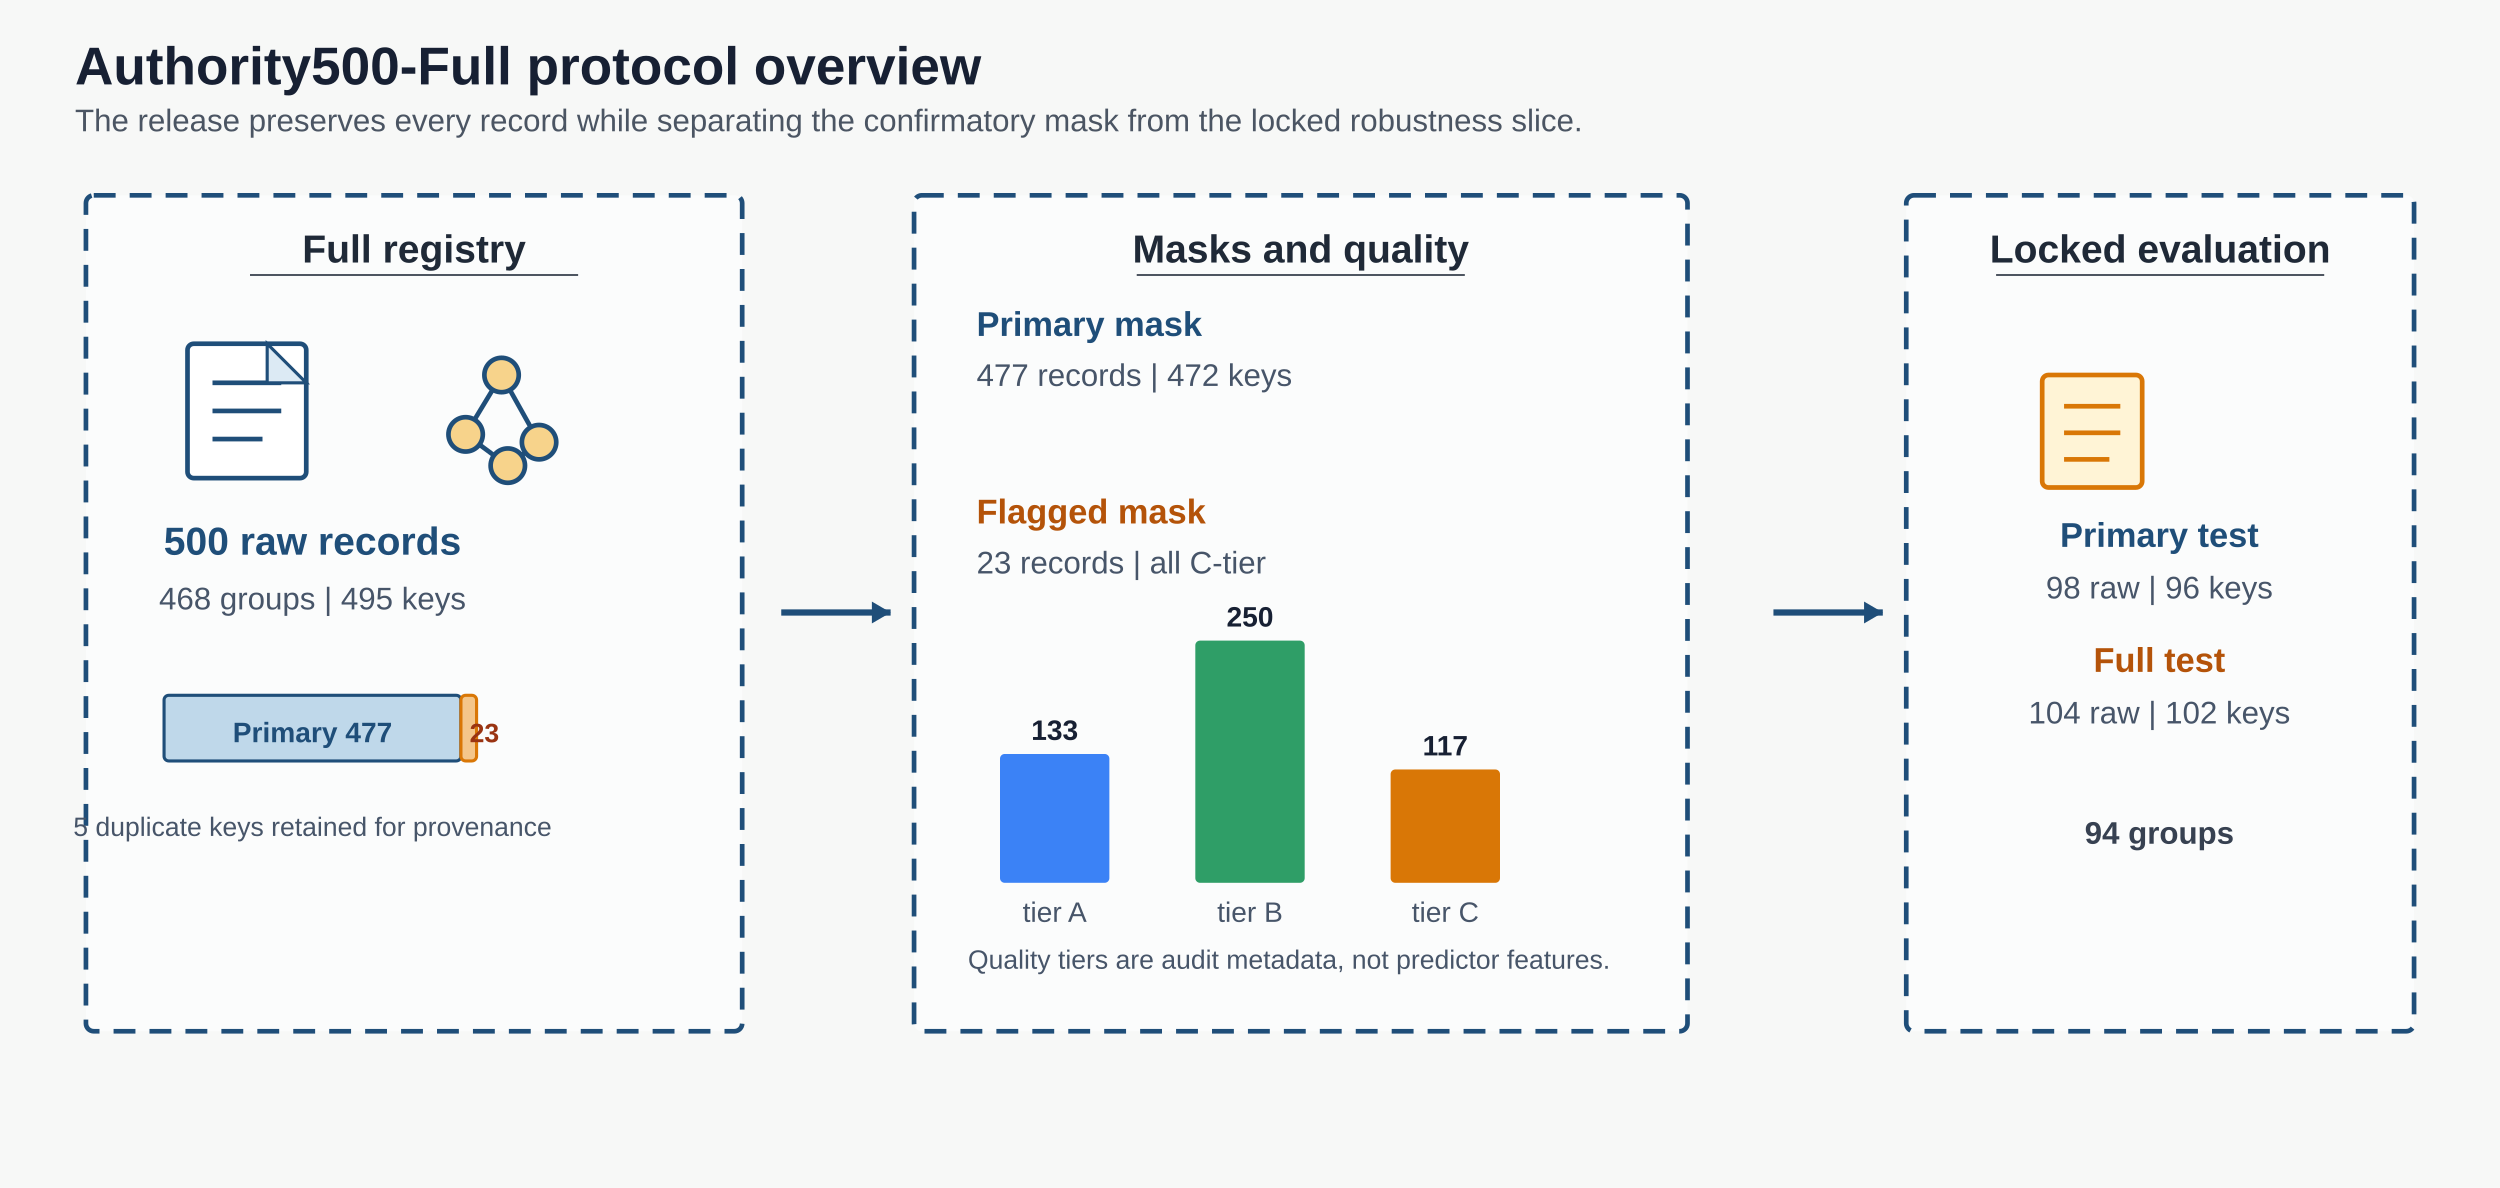
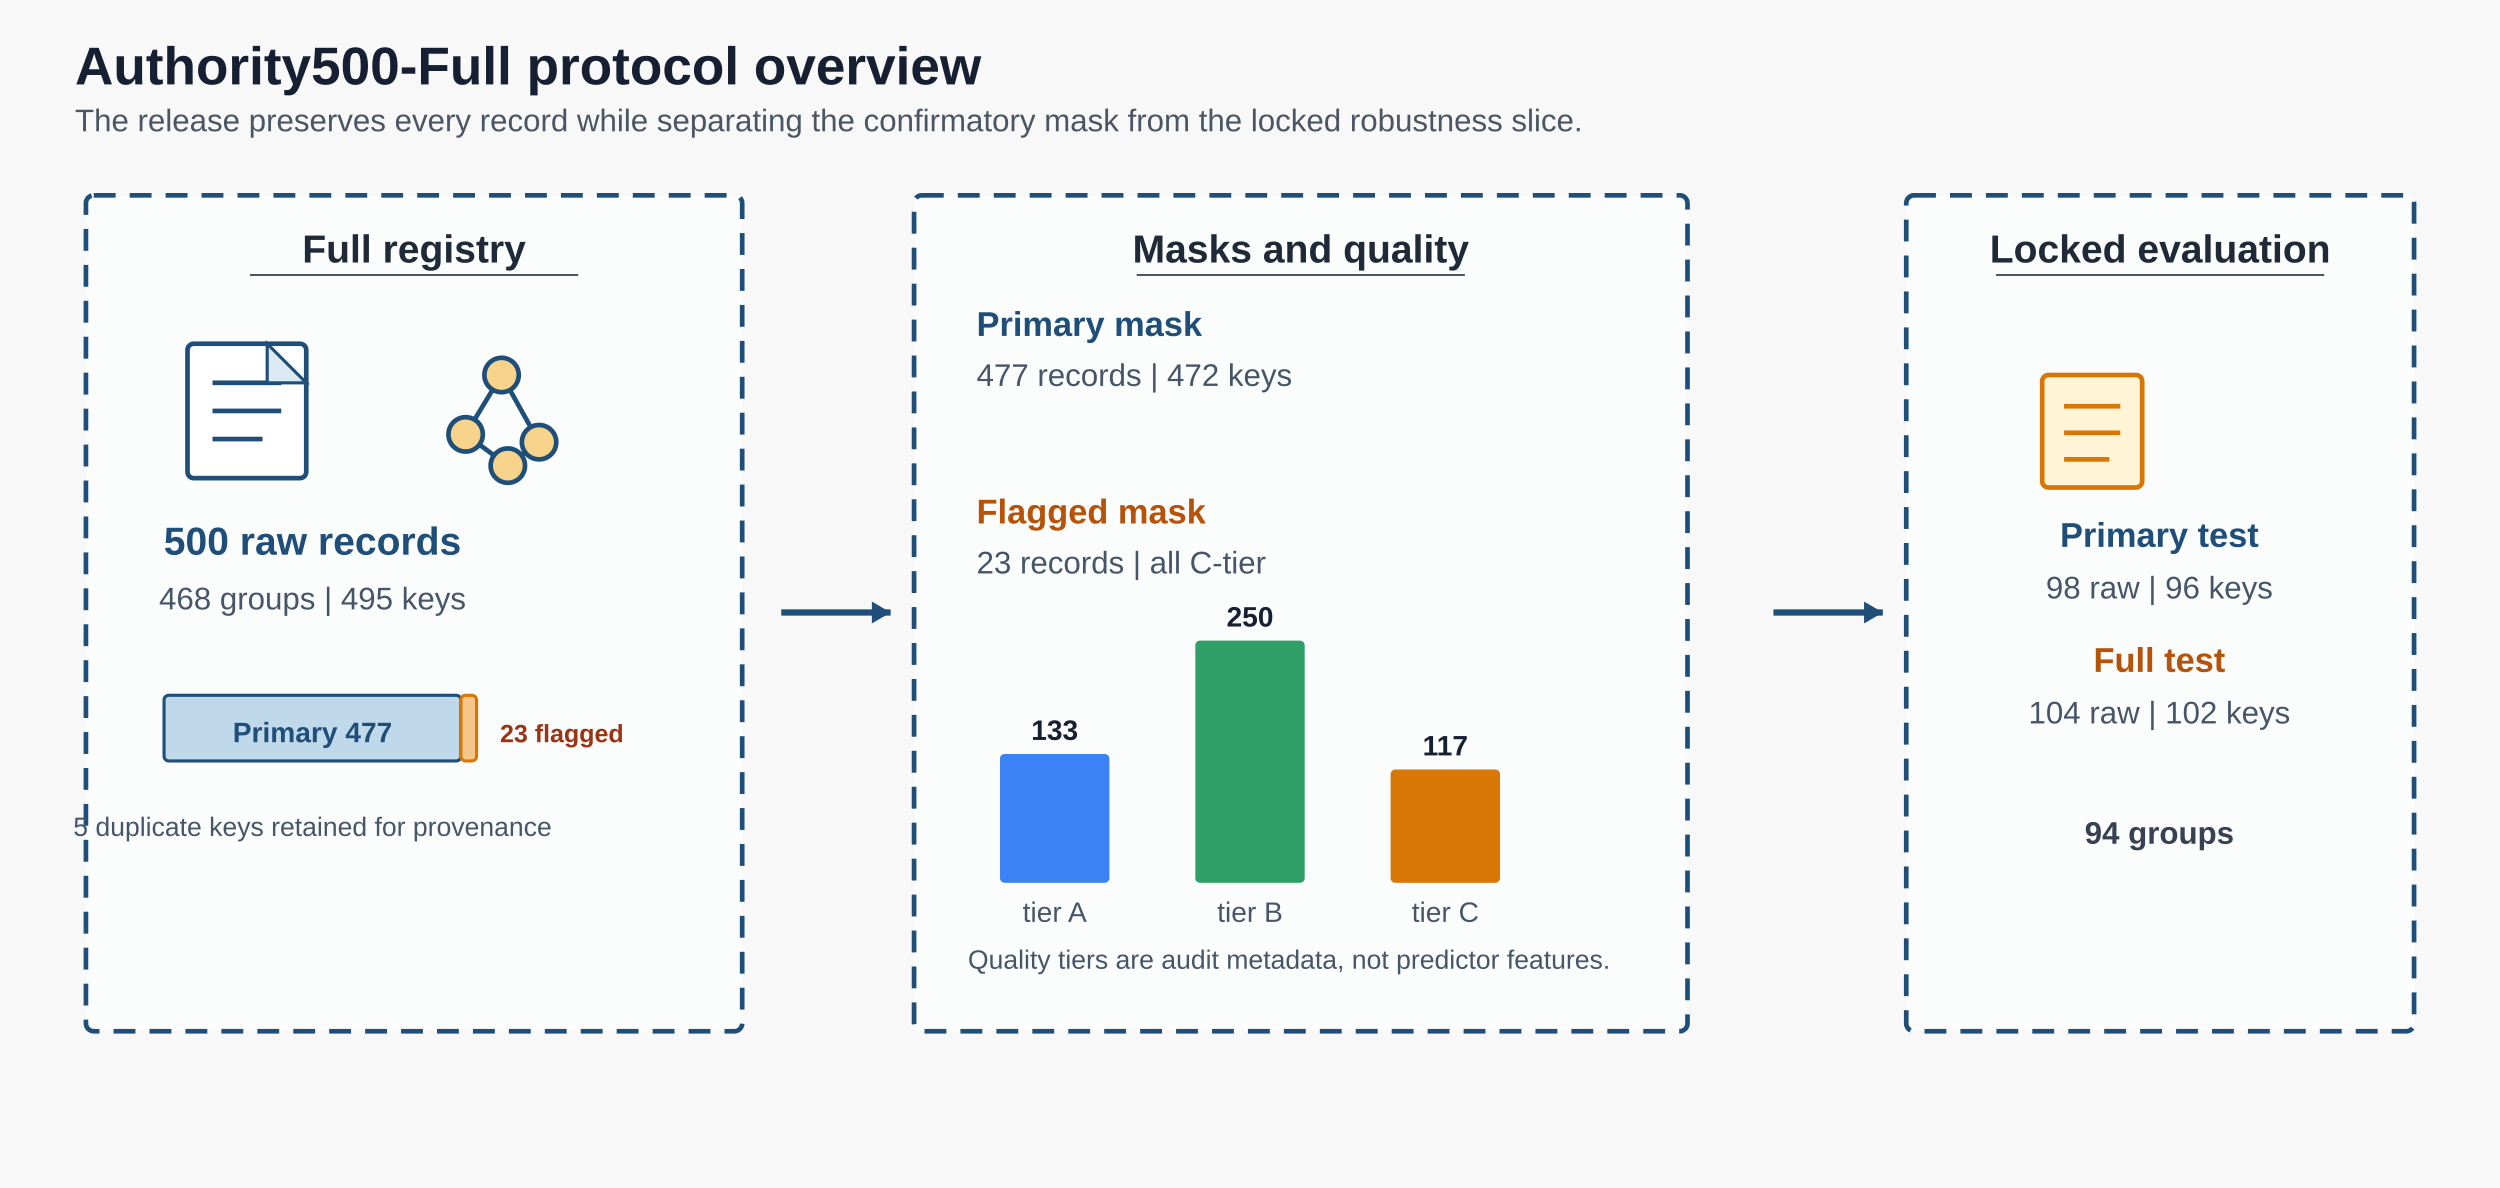
<svg xmlns="http://www.w3.org/2000/svg" width="1600" height="760" viewBox="0 0 1600 760">
  <rect width="100%" height="100%" fill="#FFFFFF" />
  <rect width="1600" height="760" fill="#F7F8F7" />
  <text x="48" y="54" font-family="Arial, Helvetica, sans-serif" font-size="34px" font-weight="700" text-anchor="start" fill="#172033">Authority500-Full protocol overview</text>
  <text x="48" y="84" font-family="Arial, Helvetica, sans-serif" font-size="20px" font-weight="400" text-anchor="start" fill="#4B5563">The release preserves every record while separating the confirmatory mask from the locked robustness slice.</text>
  <rect x="55" y="125" width="420" height="535" rx="5" fill="#FBFCFC" stroke="#1F4E79" stroke-width="3" stroke-dasharray="14 9" />
  <text x="265.0" y="168" font-family="Arial, Helvetica, sans-serif" font-size="25px" font-weight="700" text-anchor="middle" fill="#1F2937">Full registry</text>
  <line x1="160.0" y1="176" x2="370.0" y2="176" stroke="#1F2937" stroke-width="1" />
  <rect x="120" y="220" width="76" height="86" rx="4" fill="#FFFFFF" stroke="#1F4E79" stroke-width="3" />
  <line x1="136" y1="245" x2="180" y2="245" stroke="#1F4E79" stroke-width="3" />
  <line x1="136" y1="263" x2="180" y2="263" stroke="#1F4E79" stroke-width="3" />
  <line x1="136" y1="281" x2="168" y2="281" stroke="#1F4E79" stroke-width="3" />
  <path d="M171 220 L196 245 L171 245 Z" fill="#DCEAF4" stroke="#1F4E79" stroke-width="2" />
  <line x1="298" y1="278" x2="321" y2="240" stroke="#1F4E79" stroke-width="3" />
  <line x1="321" y1="240" x2="345" y2="283" stroke="#1F4E79" stroke-width="3" />
  <line x1="298" y1="278" x2="325" y2="298" stroke="#1F4E79" stroke-width="3" />
  <line x1="325" y1="298" x2="345" y2="283" stroke="#1F4E79" stroke-width="3" />
  <circle cx="298" cy="278" r="11" fill="#F7D38B" stroke="#1F4E79" stroke-width="3" />
  <circle cx="321" cy="240" r="11" fill="#F7D38B" stroke="#1F4E79" stroke-width="3" />
  <circle cx="345" cy="283" r="11" fill="#F7D38B" stroke="#1F4E79" stroke-width="3" />
  <circle cx="325" cy="298" r="11" fill="#F7D38B" stroke="#1F4E79" stroke-width="3" />
  <text x="200" y="355" font-family="Arial, Helvetica, sans-serif" font-size="25px" font-weight="700" text-anchor="middle" fill="#1F4E79">500 raw records</text>
  <text x="200" y="390" font-family="Arial, Helvetica, sans-serif" font-size="20px" font-weight="400" text-anchor="middle" fill="#475569">468 groups | 495 keys</text>
  <rect x="105" y="445" width="190" height="42" rx="3" fill="#BFD8EA" stroke="#1F4E79" stroke-width="2" />
  <rect x="295" y="445" width="10" height="42" rx="3" fill="#F4C68A" stroke="#D97706" stroke-width="2" />
  <text x="200" y="475" font-family="Arial, Helvetica, sans-serif" font-size="18px" font-weight="700" text-anchor="middle" fill="#1F4E79">Primary 477</text>
-   <text x="310" y="475" font-family="Arial, Helvetica, sans-serif" font-size="17px" font-weight="700" text-anchor="middle" fill="#9A3412">23</text>
+   <text x="320" y="475" font-family="Arial, Helvetica, sans-serif" font-size="16px" font-weight="700" text-anchor="start" fill="#9A3412">23 flagged</text>
  <text x="200" y="535" font-family="Arial, Helvetica, sans-serif" font-size="17px" font-weight="400" text-anchor="middle" fill="#475569">5 duplicate keys retained for provenance</text>
  <line x1="500" y1="392" x2="570" y2="392" stroke="#1F4E79" stroke-width="4" />
  <polygon points="570,392 558,385 558,399" fill="#1F4E79" />
  <rect x="585" y="125" width="495" height="535" rx="5" fill="#FBFCFC" stroke="#1F4E79" stroke-width="3" stroke-dasharray="14 9" />
  <text x="832.5" y="168" font-family="Arial, Helvetica, sans-serif" font-size="25px" font-weight="700" text-anchor="middle" fill="#1F2937">Masks and quality</text>
  <line x1="727.5" y1="176" x2="937.5" y2="176" stroke="#1F2937" stroke-width="1" />
  <text x="625" y="215" font-family="Arial, Helvetica, sans-serif" font-size="22px" font-weight="700" text-anchor="start" fill="#1F4E79">Primary mask</text>
  <text x="625" y="247" font-family="Arial, Helvetica, sans-serif" font-size="20px" font-weight="400" text-anchor="start" fill="#475569">477 records | 472 keys</text>
  <text x="625" y="335" font-family="Arial, Helvetica, sans-serif" font-size="22px" font-weight="700" text-anchor="start" fill="#B45309">Flagged mask</text>
  <text x="625" y="367" font-family="Arial, Helvetica, sans-serif" font-size="20px" font-weight="400" text-anchor="start" fill="#475569">23 records | all C-tier</text>
  <rect x="640" y="482.54" width="70" height="82.46" rx="3" fill="#3B82F6" stroke="#3B82F6" stroke-width="0" />
  <text x="675.0" y="473.54" font-family="Arial, Helvetica, sans-serif" font-size="18px" font-weight="700" text-anchor="middle" fill="#172033">133</text>
  <text x="675.0" y="590" font-family="Arial, Helvetica, sans-serif" font-size="18px" font-weight="400" text-anchor="middle" fill="#475569">tier A</text>
  <rect x="765" y="410.0" width="70" height="155.0" rx="3" fill="#2F9E67" stroke="#2F9E67" stroke-width="0" />
  <text x="800.0" y="401.0" font-family="Arial, Helvetica, sans-serif" font-size="18px" font-weight="700" text-anchor="middle" fill="#172033">250</text>
  <text x="800.0" y="590" font-family="Arial, Helvetica, sans-serif" font-size="18px" font-weight="400" text-anchor="middle" fill="#475569">tier B</text>
  <rect x="890" y="492.46" width="70" height="72.54" rx="3" fill="#D97706" stroke="#D97706" stroke-width="0" />
  <text x="925.0" y="483.46" font-family="Arial, Helvetica, sans-serif" font-size="18px" font-weight="700" text-anchor="middle" fill="#172033">117</text>
  <text x="925.0" y="590" font-family="Arial, Helvetica, sans-serif" font-size="18px" font-weight="400" text-anchor="middle" fill="#475569">tier C</text>
  <text x="825" y="620" font-family="Arial, Helvetica, sans-serif" font-size="17px" font-weight="400" text-anchor="middle" fill="#475569">Quality tiers are audit metadata, not predictor features.</text>
  <line x1="1135" y1="392" x2="1205" y2="392" stroke="#1F4E79" stroke-width="4" />
  <polygon points="1205,392 1193,385 1193,399" fill="#1F4E79" />
  <rect x="1220" y="125" width="325" height="535" rx="5" fill="#FBFCFC" stroke="#1F4E79" stroke-width="3" stroke-dasharray="14 9" />
  <text x="1382.5" y="168" font-family="Arial, Helvetica, sans-serif" font-size="25px" font-weight="700" text-anchor="middle" fill="#1F2937">Locked evaluation</text>
  <line x1="1277.5" y1="176" x2="1487.5" y2="176" stroke="#1F2937" stroke-width="1" />
  <rect x="1307" y="240" width="64" height="72" rx="4" fill="#FFF4D6" stroke="#D97706" stroke-width="3" />
  <line x1="1321" y1="260" x2="1357" y2="260" stroke="#D97706" stroke-width="3" />
  <line x1="1321" y1="277" x2="1357" y2="277" stroke="#D97706" stroke-width="3" />
  <line x1="1321" y1="294" x2="1350" y2="294" stroke="#D97706" stroke-width="3" />
  <text x="1382" y="350" font-family="Arial, Helvetica, sans-serif" font-size="22px" font-weight="700" text-anchor="middle" fill="#1F4E79">Primary test</text>
  <text x="1382" y="383" font-family="Arial, Helvetica, sans-serif" font-size="20px" font-weight="400" text-anchor="middle" fill="#475569">98 raw | 96 keys</text>
  <text x="1382" y="430" font-family="Arial, Helvetica, sans-serif" font-size="22px" font-weight="700" text-anchor="middle" fill="#B45309">Full test</text>
  <text x="1382" y="463" font-family="Arial, Helvetica, sans-serif" font-size="20px" font-weight="400" text-anchor="middle" fill="#475569">104 raw | 102 keys</text>
  <text x="1382" y="540" font-family="Arial, Helvetica, sans-serif" font-size="20px" font-weight="700" text-anchor="middle" fill="#374151">94 groups</text>
</svg>
